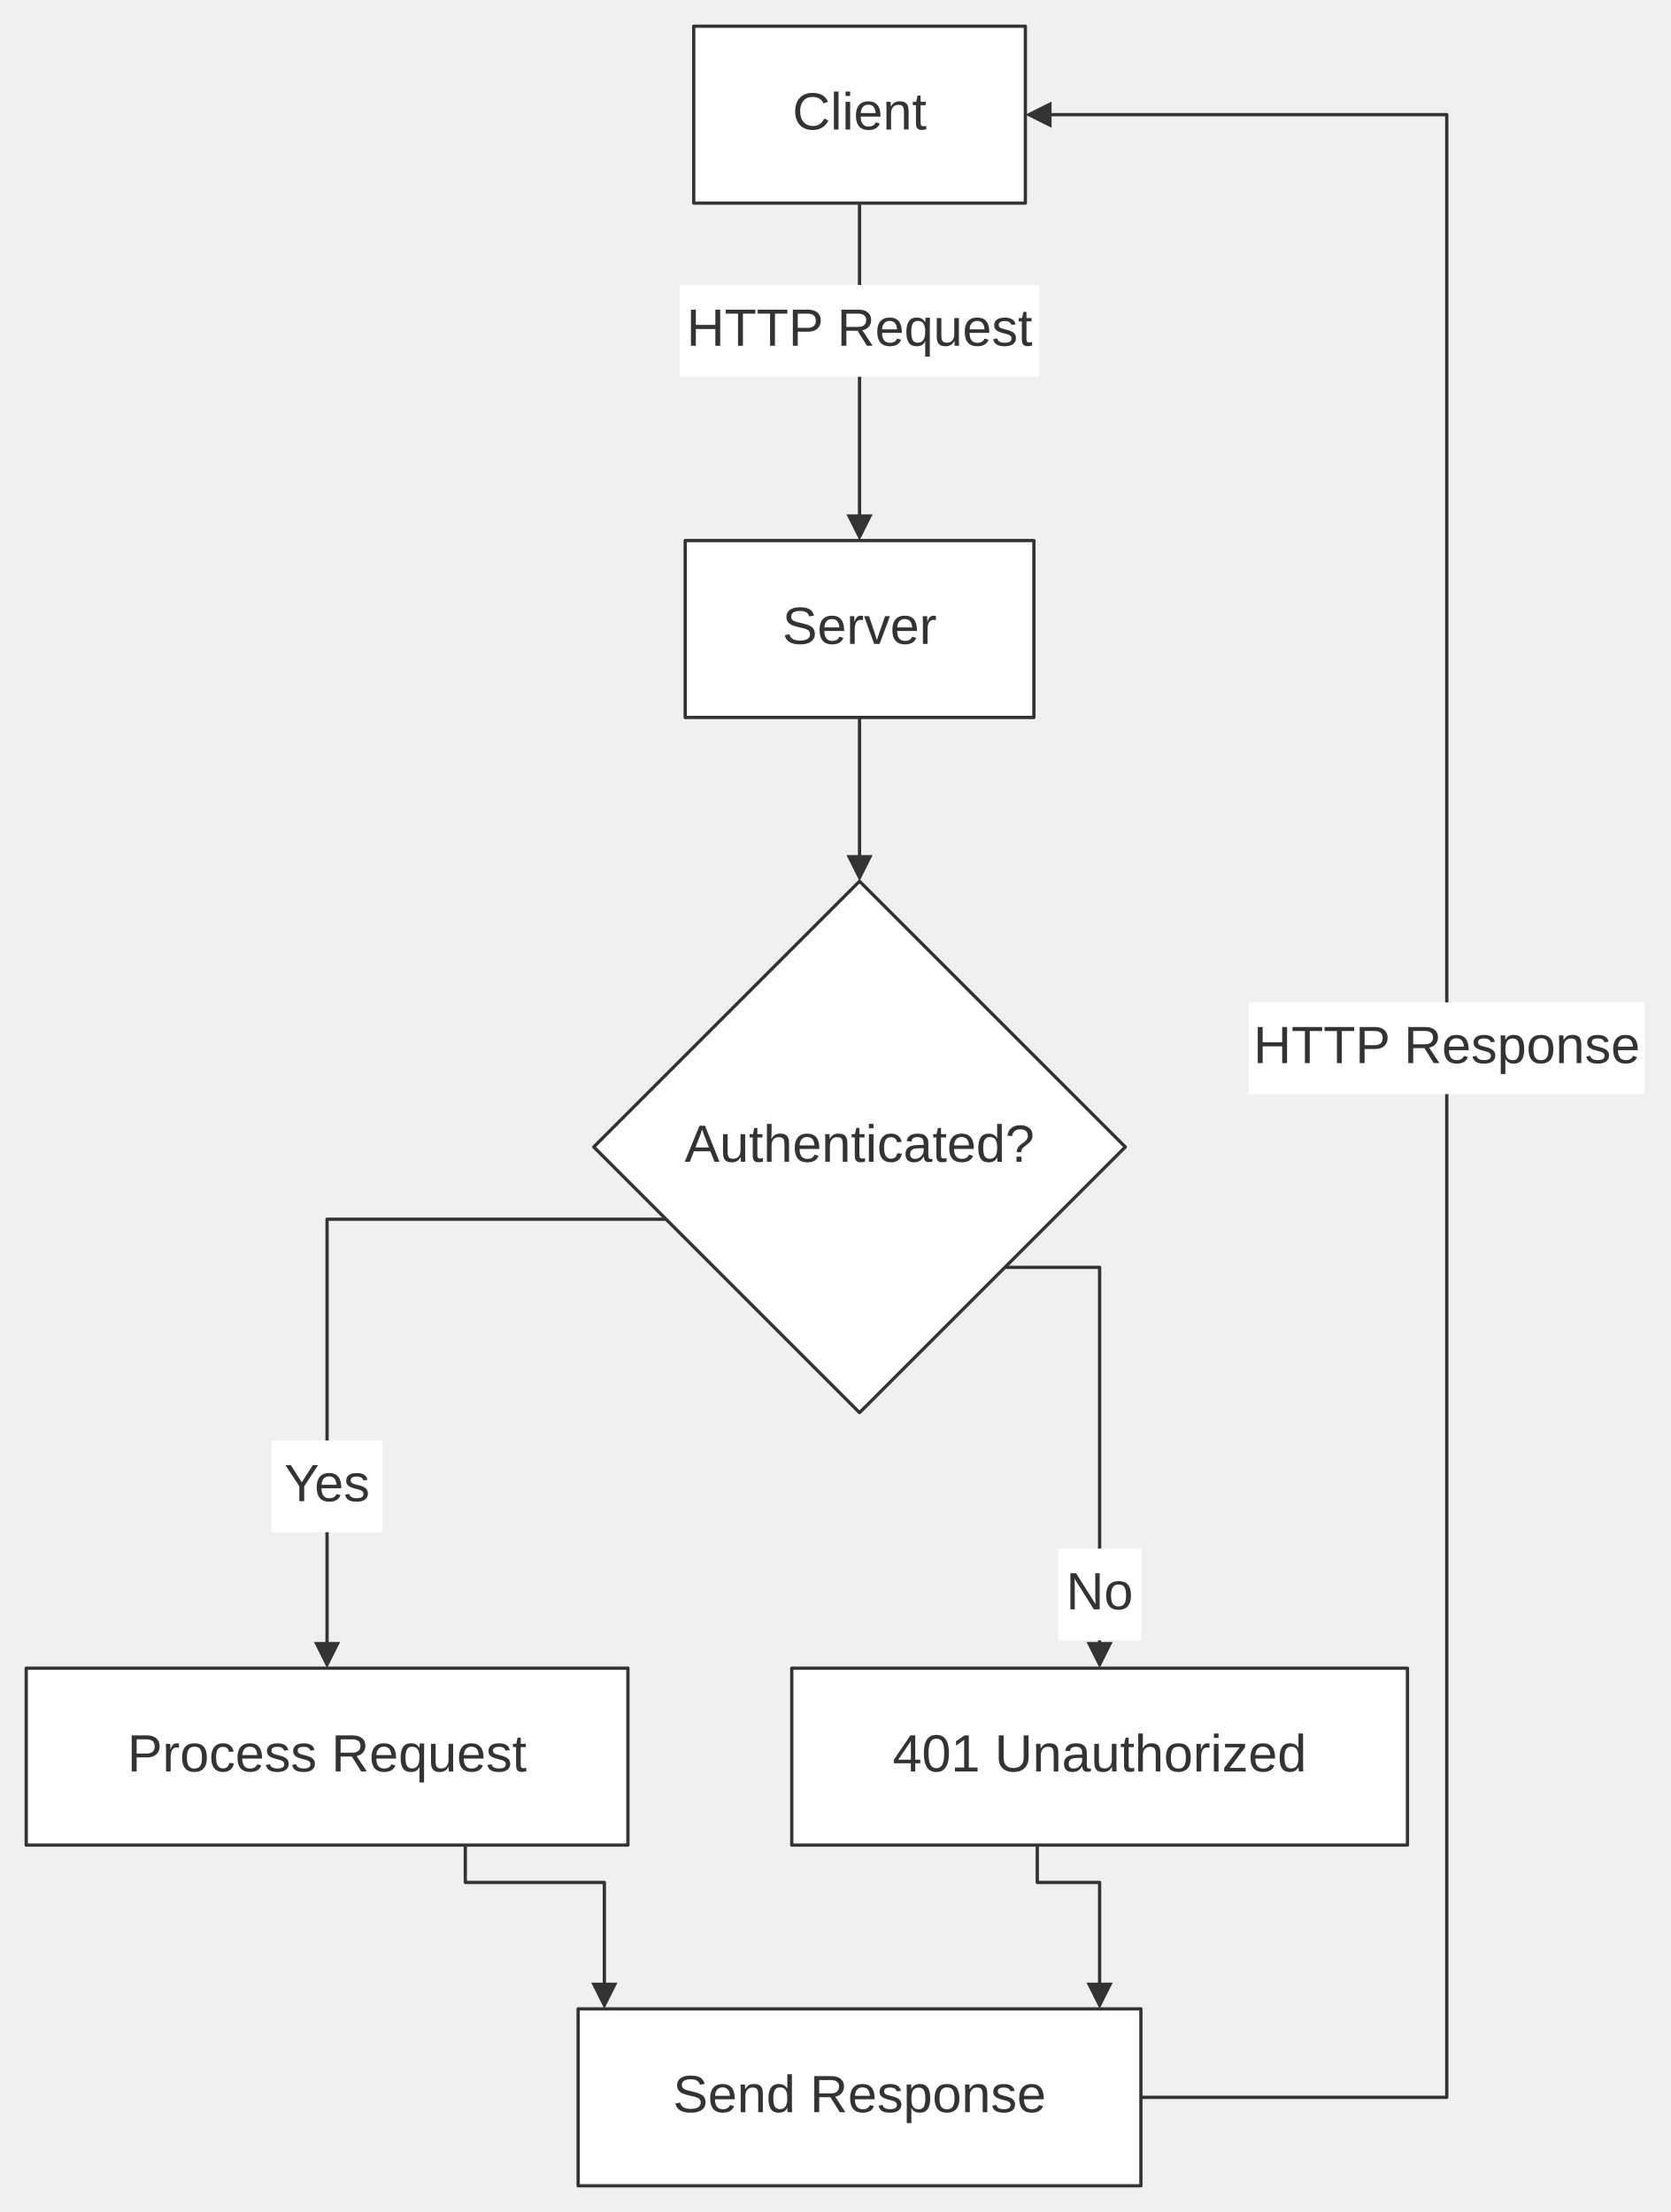
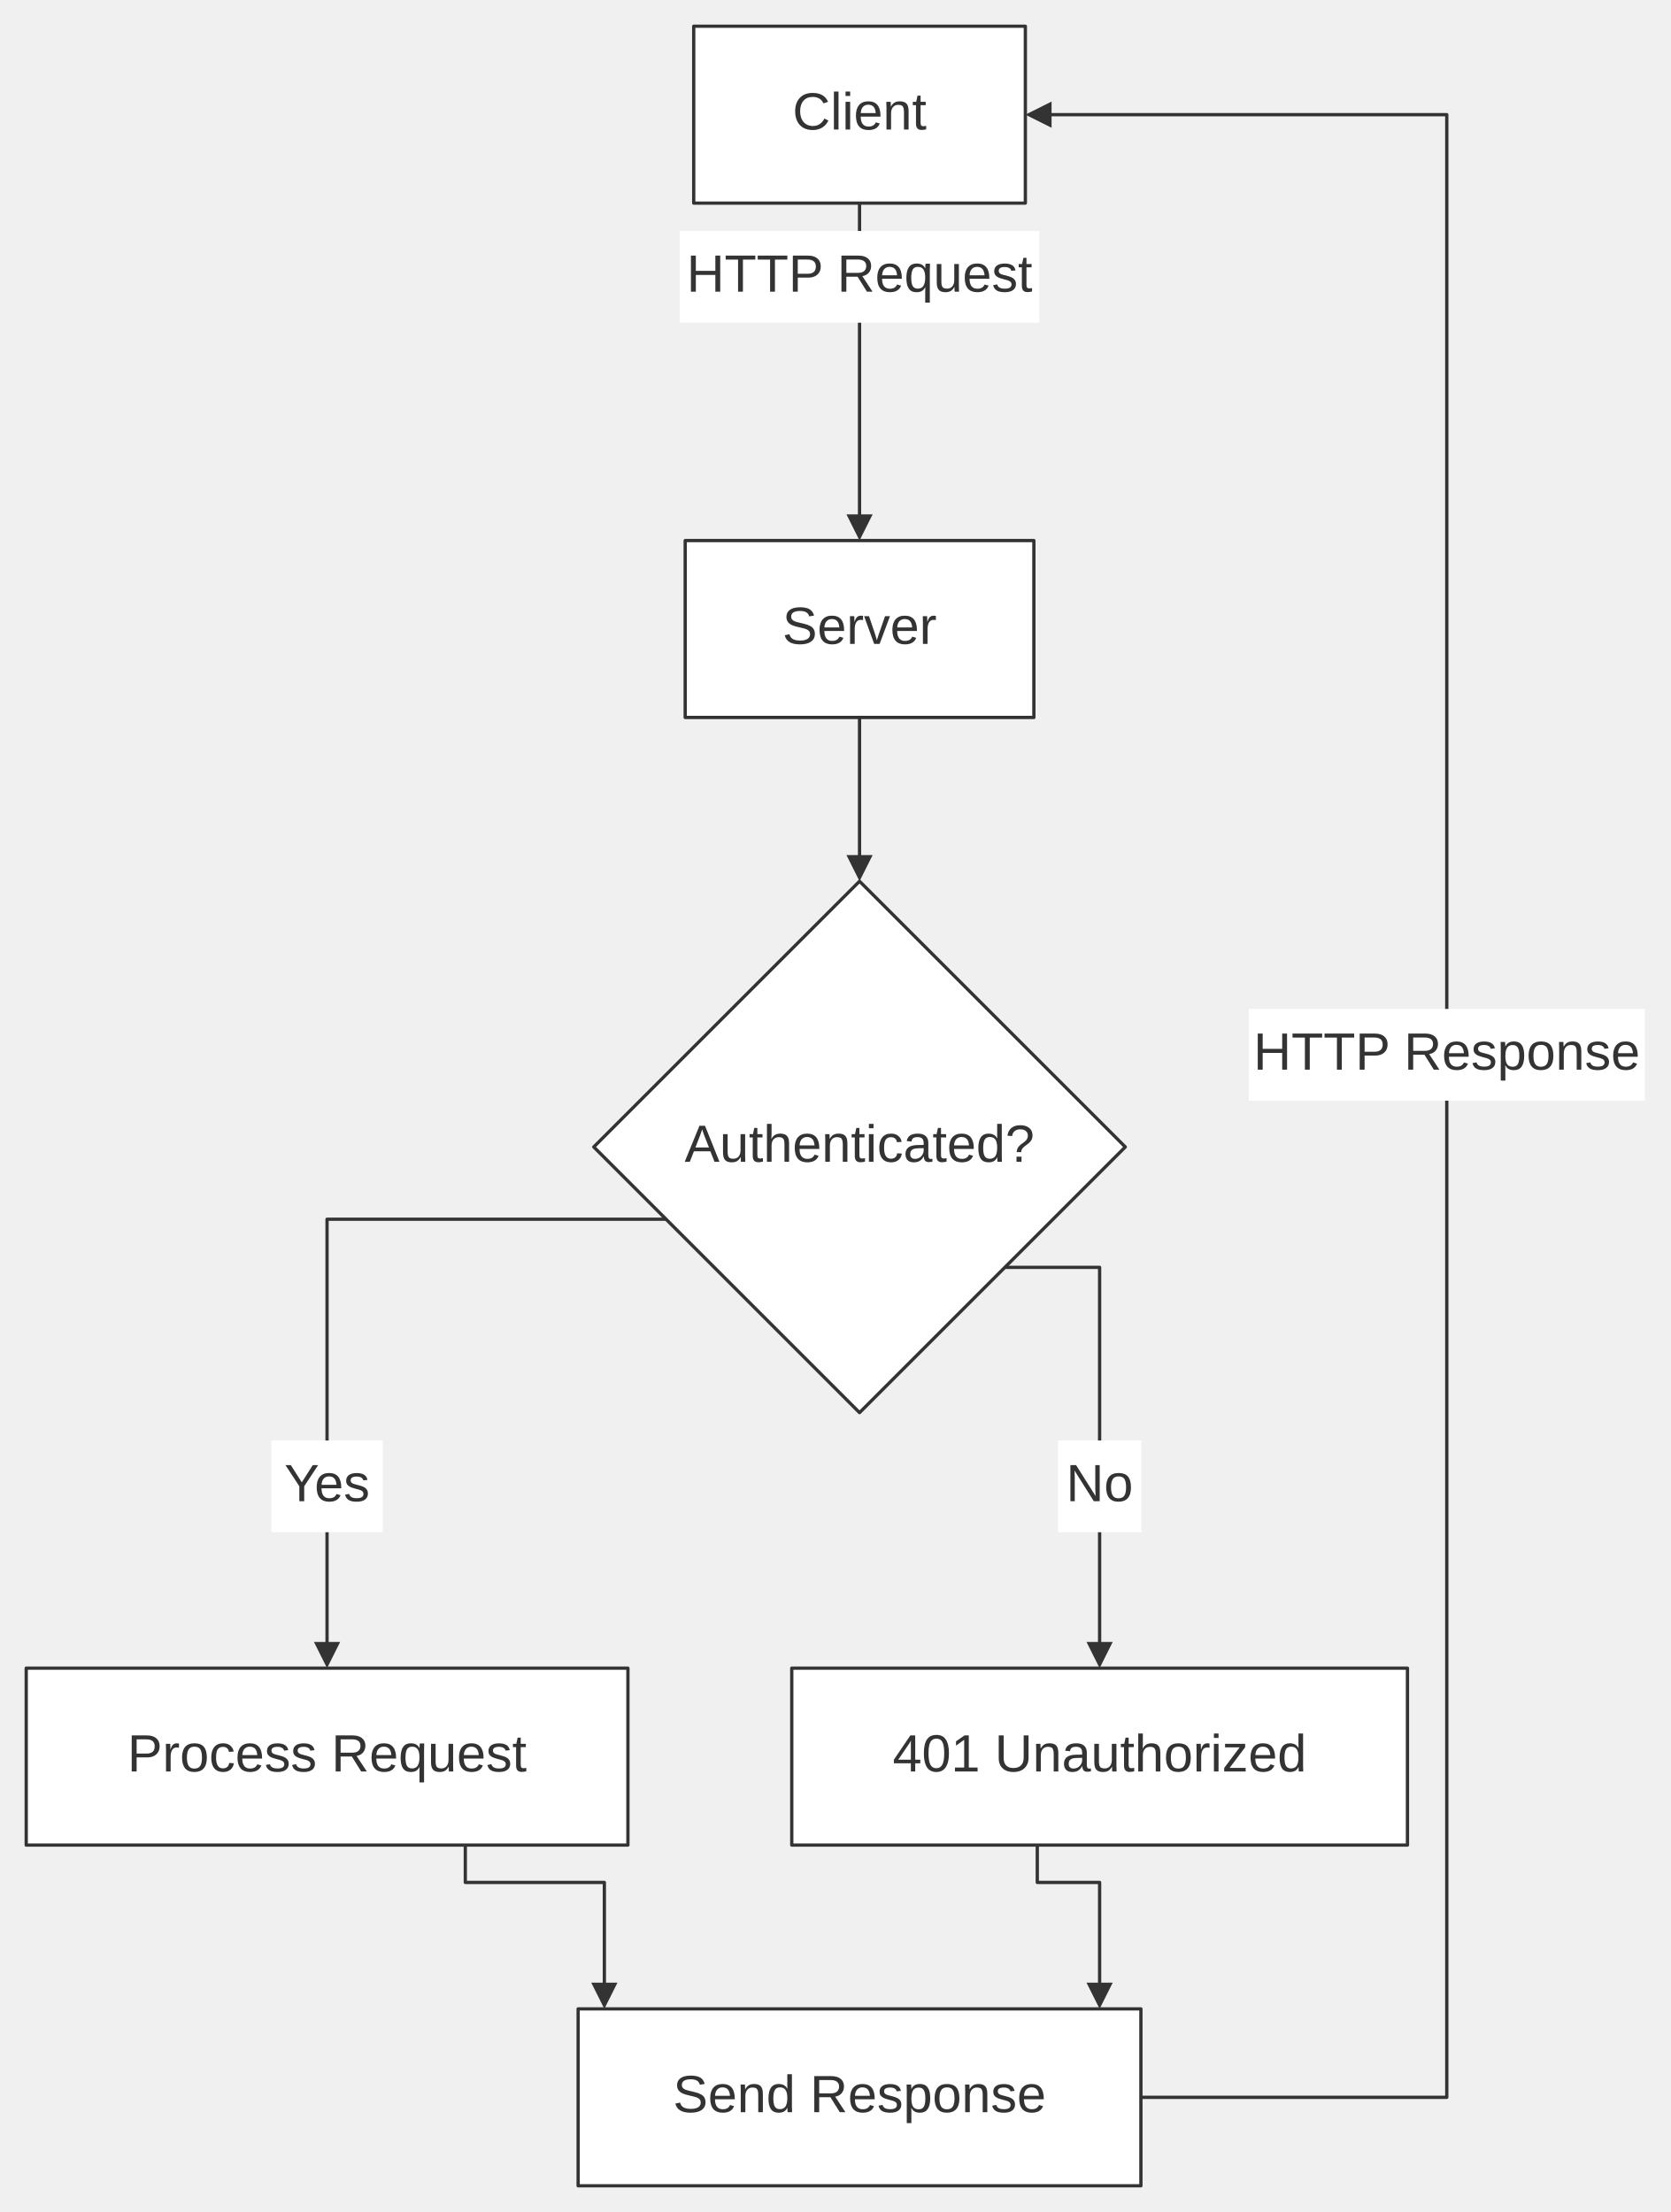
<svg xmlns="http://www.w3.org/2000/svg" width="100%" viewBox="0 0 509.91 675.20" style="max-width: 509.91px; background-color: transparent;" font-family="&quot;trebuchet ms&quot;, verdana, arial, sans-serif" font-size="16.00">
  <defs>
    <marker id="arrowhead" viewBox="0 0 10.00 10.00" refX="5.00" refY="5.00" markerWidth="8.00" markerHeight="8.00" orient="auto-start-reverse" markerUnits="userSpaceOnUse">
      <path d="M 0 0 L 10.00 5.00 L 0 10.00 z" fill="#333" />
    </marker>
  </defs>
  <g transform="translate(0.00,0.00)">
    <g class="edgePaths">
      <path d="M262.29,62.00 L262.29,161.00" stroke="#333" stroke-width="1.00" fill="none" stroke-linecap="round" stroke-linejoin="round" marker-end="url(#arrowhead)" />
      <path d="M262.29,219.00 L262.29,265.00" stroke="#333" stroke-width="1.00" fill="none" stroke-linecap="round" stroke-linejoin="round" marker-end="url(#arrowhead)" />
      <path d="M203.24,372.16 L99.80,372.16 L99.80,505.20" stroke="#333" stroke-width="1.00" fill="none" stroke-linecap="round" stroke-linejoin="round" marker-end="url(#arrowhead)" />
      <path d="M306.64,386.85 L335.55,386.85 L335.55,505.20" stroke="#333" stroke-width="1.00" fill="none" stroke-linecap="round" stroke-linejoin="round" marker-end="url(#arrowhead)" />
      <path d="M141.99,563.20 L141.99,574.60 L184.42,574.60 L184.42,609.20" stroke="#333" stroke-width="1.00" fill="none" stroke-linecap="round" stroke-linejoin="round" marker-end="url(#arrowhead)" />
      <path d="M316.53,563.20 L316.53,574.60 L335.55,574.60 L335.55,609.20" stroke="#333" stroke-width="1.00" fill="none" stroke-linecap="round" stroke-linejoin="round" marker-end="url(#arrowhead)" />
      <path d="M348.16,640.20 L441.49,640.20 L441.49,35.00 L316.89,35.00" stroke="#333" stroke-width="1.00" fill="none" stroke-linecap="round" stroke-linejoin="round" marker-end="url(#arrowhead)" />
    </g>
    <g class="nodes">
      <polygon points="262.29,269.00 343.39,350.10 262.29,431.20 181.19,350.10" fill="white" stroke="#333" stroke-width="1.00" stroke-linejoin="round" />
      <text x="262.29" y="350.10" text-anchor="middle" dominant-baseline="middle" fill="#333">Authenticated?</text>
      <rect x="211.69" y="8.00" width="101.20" height="54.00" fill="white" stroke="#333" stroke-width="1.00" stroke-linejoin="round" />
      <text x="262.29" y="35.00" text-anchor="middle" dominant-baseline="middle" fill="#333">Client</text>
      <rect x="8.00" y="509.20" width="183.61" height="54.00" fill="white" stroke="#333" stroke-width="1.00" stroke-linejoin="round" />
      <text x="99.80" y="536.20" text-anchor="middle" dominant-baseline="middle" fill="#333">Process Request</text>
      <rect x="241.61" y="509.20" width="187.88" height="54.00" fill="white" stroke="#333" stroke-width="1.00" stroke-linejoin="round" />
      <text x="335.55" y="536.20" text-anchor="middle" dominant-baseline="middle" fill="#333">401 Unauthorized</text>
      <rect x="176.42" y="613.20" width="171.73" height="54.00" fill="white" stroke="#333" stroke-width="1.00" stroke-linejoin="round" />
      <text x="262.29" y="640.20" text-anchor="middle" dominant-baseline="middle" fill="#333">Send Response</text>
      <rect x="209.09" y="165.00" width="106.40" height="54.00" fill="white" stroke="#333" stroke-width="1.00" stroke-linejoin="round" />
      <text x="262.29" y="192.00" text-anchor="middle" dominant-baseline="middle" fill="#333">Server</text>
    </g>
    <g class="edgeLabels">
-       <rect x="207.44" y="87.00" width="109.71" height="28.00" fill="white" />
-       <text x="262.29" y="101.00" text-anchor="middle" dominant-baseline="middle" fill="#333">HTTP Request</text>
+       <rect x="207.44" y="70.50" width="109.71" height="28.00" fill="white" />
+       <text x="262.29" y="84.50" text-anchor="middle" dominant-baseline="middle" fill="#333">HTTP Request</text>
      <rect x="82.81" y="439.70" width="33.98" height="28.00" fill="white" />
      <text x="99.80" y="453.70" text-anchor="middle" dominant-baseline="middle" fill="#333">Yes</text>
-       <rect x="322.83" y="472.70" width="25.45" height="28.00" fill="white" />
-       <text x="335.55" y="486.70" text-anchor="middle" dominant-baseline="middle" fill="#333">No</text>
-       <rect x="381.07" y="305.97" width="120.84" height="28.00" fill="white" />
-       <text x="441.49" y="319.97" text-anchor="middle" dominant-baseline="middle" fill="#333">HTTP Response</text>
+       <rect x="322.83" y="439.70" width="25.45" height="28.00" fill="white" />
+       <text x="335.55" y="453.70" text-anchor="middle" dominant-baseline="middle" fill="#333">No</text>
+       <rect x="381.07" y="307.97" width="120.84" height="28.00" fill="white" />
+       <text x="441.49" y="321.97" text-anchor="middle" dominant-baseline="middle" fill="#333">HTTP Response</text>
    </g>
  </g>
</svg>
